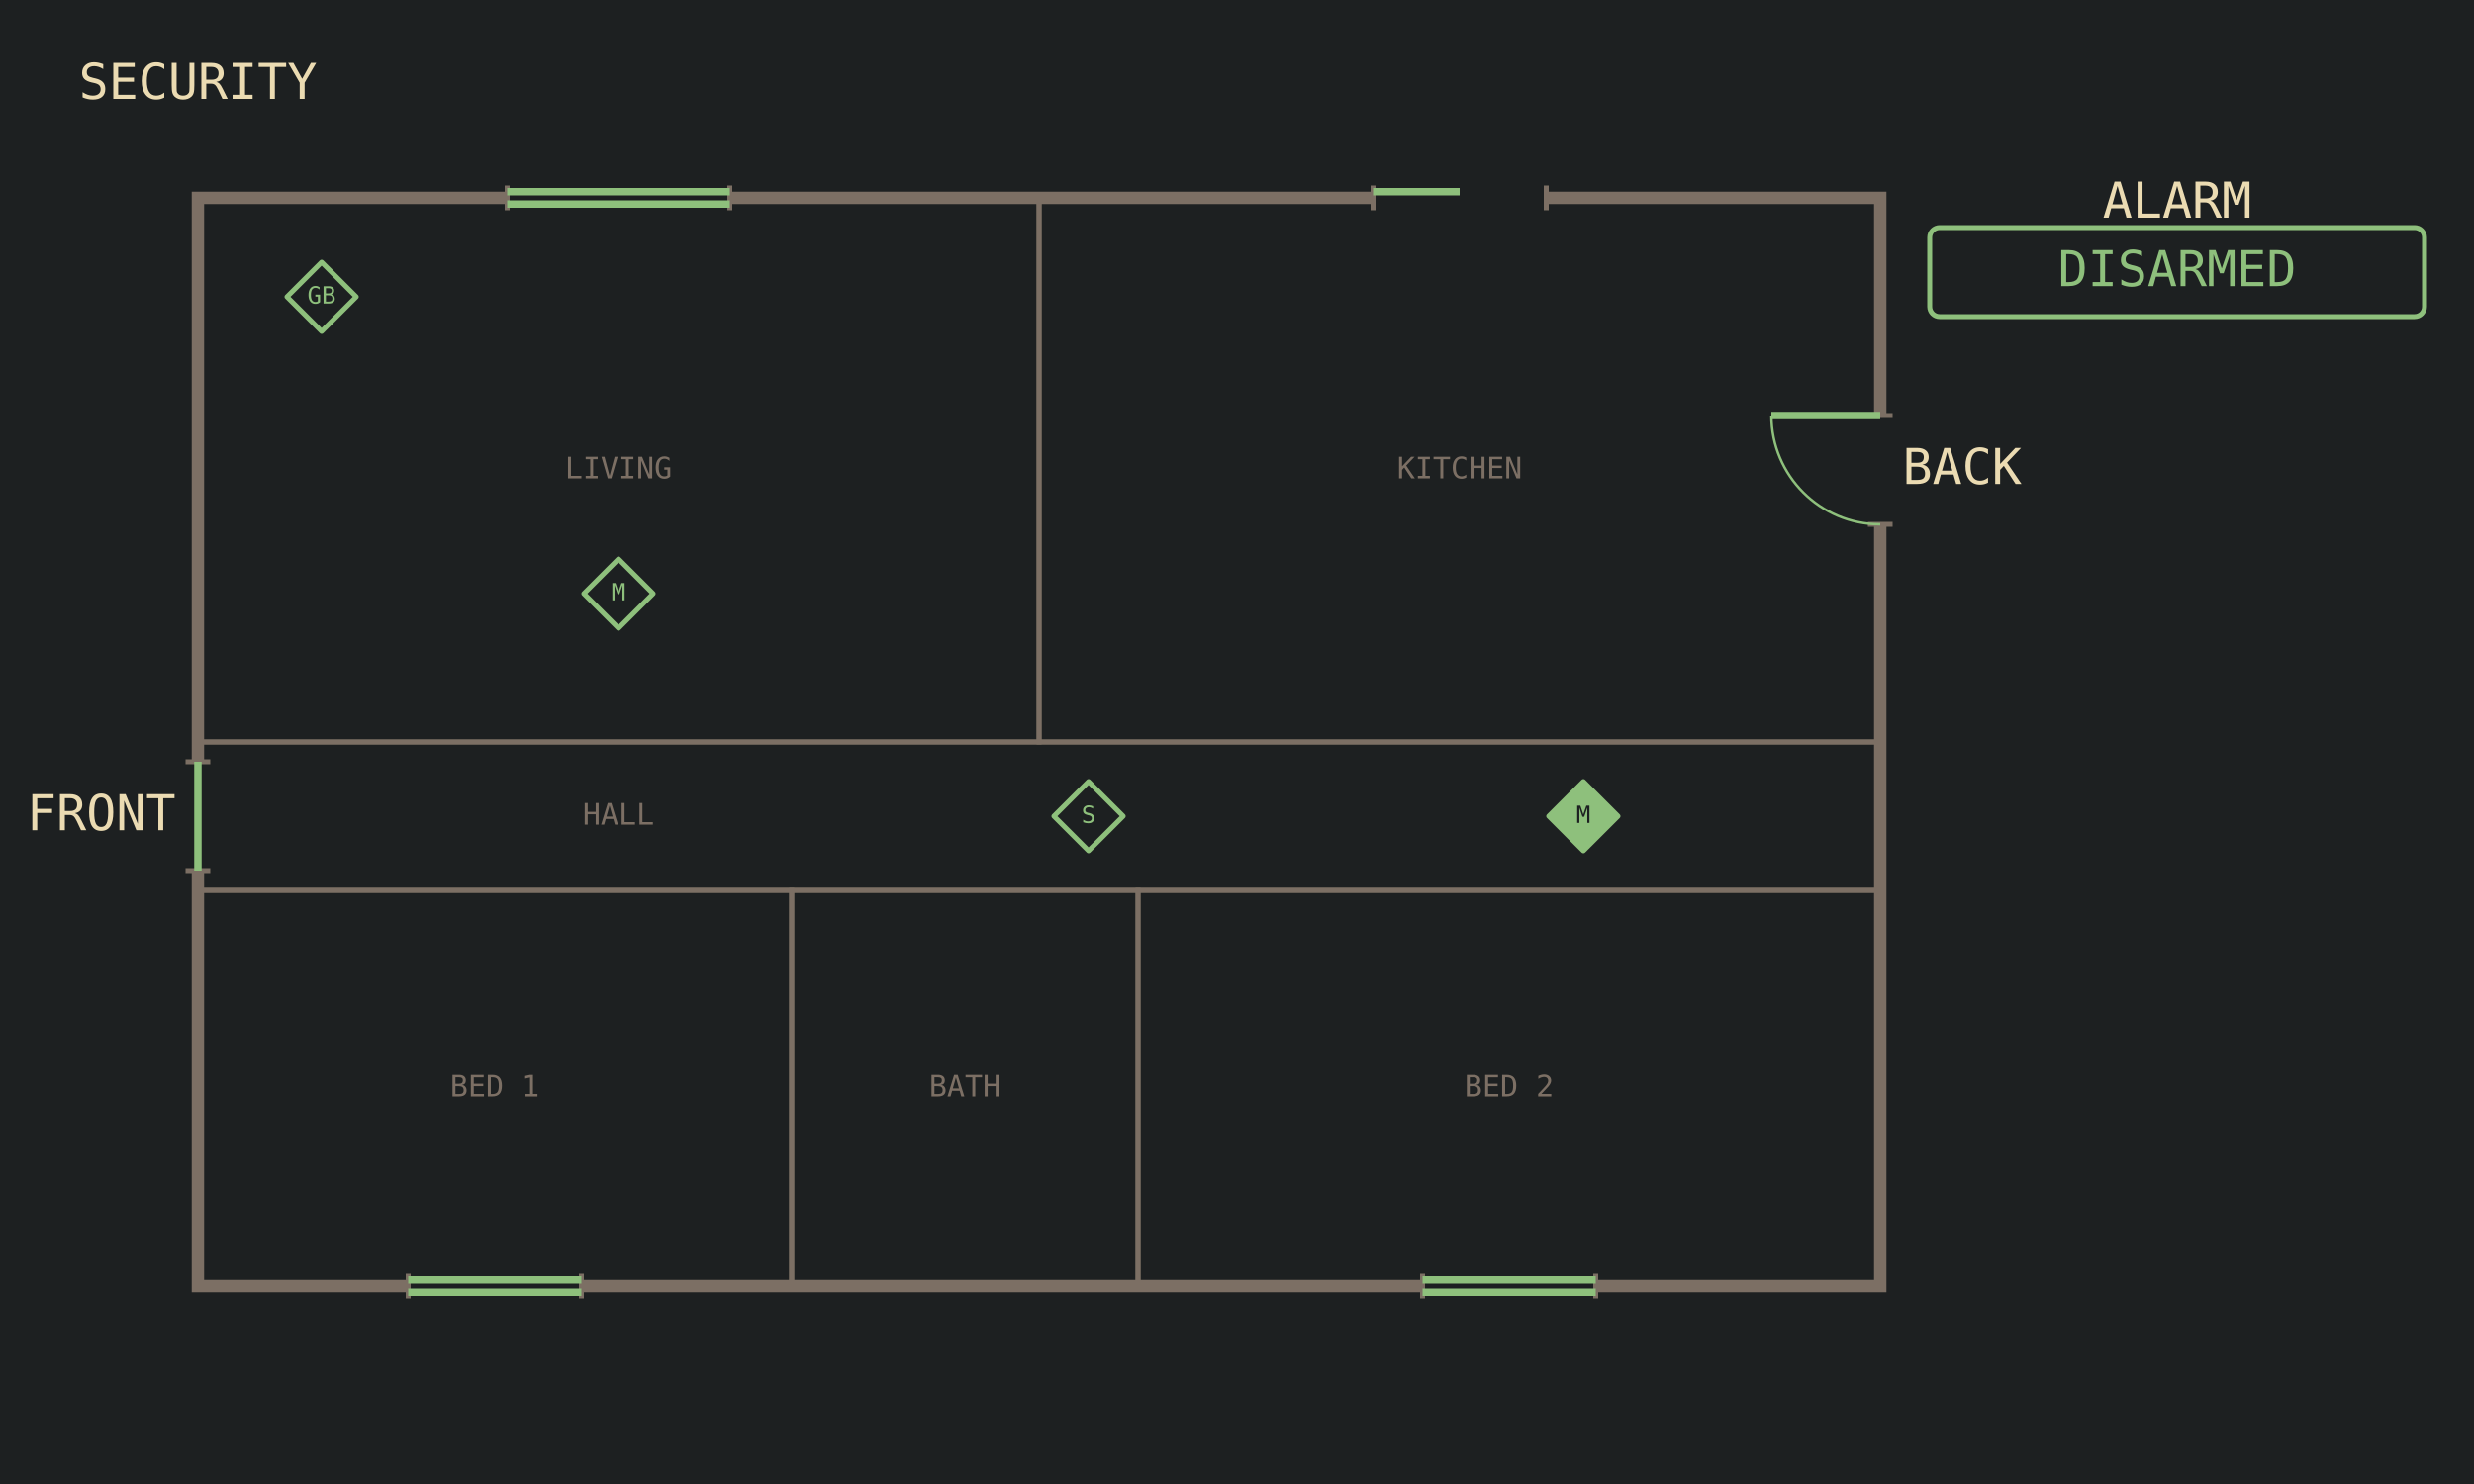
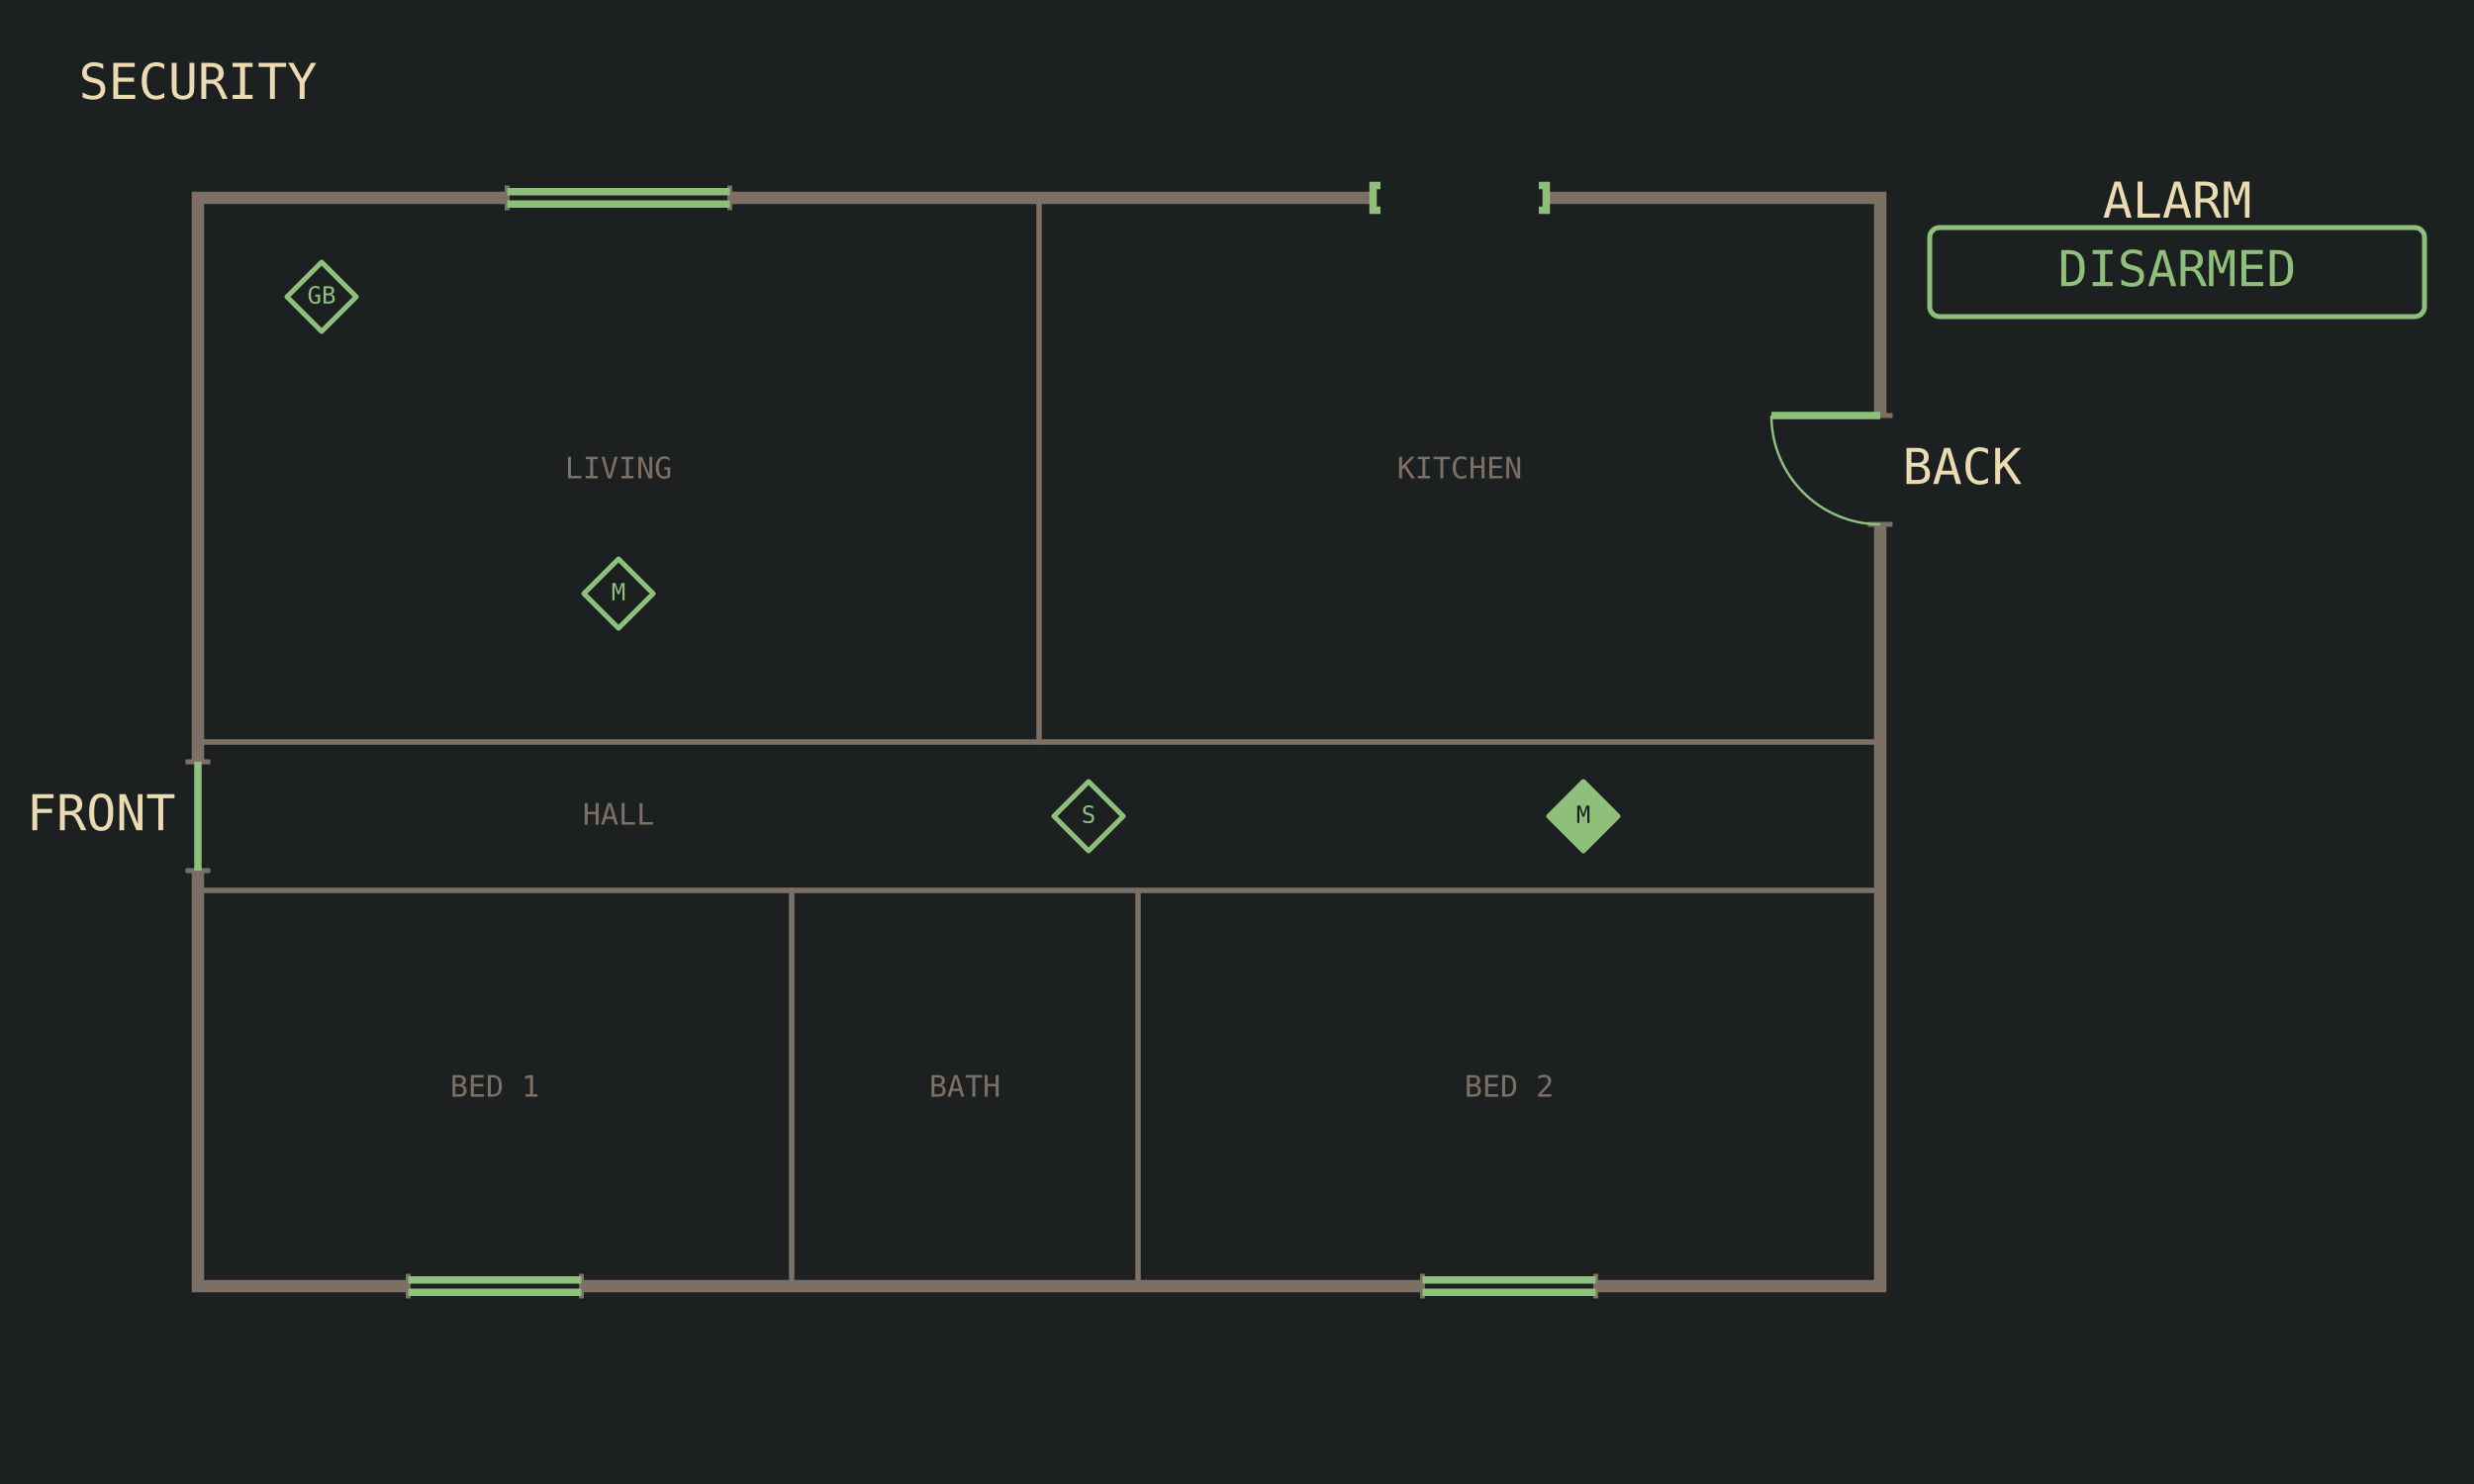
<svg xmlns="http://www.w3.org/2000/svg" viewBox="0 0 1000 600" width="1280" height="768" data-page="security" data-theme="lcd">
  <rect x="0" y="0" width="1000" height="600" fill="#1d2021" />
  <g id="title">
    <text x="80" y="40" text-anchor="middle" font-family="DejaVu Sans Mono, monospace" font-size="20" fill="#ebdbb2">SECURITY</text>
  </g>
  <g id="panel">
    <rect x="780" y="92" width="200" height="36" rx="4" fill="none" stroke="#8ec07c" stroke-width="2" />
    <text x="880" y="110" text-anchor="middle" dominant-baseline="middle" font-family="DejaVu Sans Mono, monospace" font-size="20" fill="#8ec07c">DISARMED</text>
    <text x="880" y="88" text-anchor="middle" font-family="DejaVu Sans Mono, monospace" font-size="20" fill="#ebdbb2">ALARM</text>
  </g>
  <g id="living">
    <polygon points="80,80 420,80 420,300 80,300" fill="none" stroke-linejoin="miter" stroke="#7c6f64" stroke-width="2" />
    <text x="250" y="190" text-anchor="middle" dominant-baseline="middle" font-family="DejaVu Sans Mono, monospace" font-size="12" fill="#7c6f64">LIVING</text>
  </g>
  <g id="kitchen">
    <polygon points="420,80 760,80 760,300 420,300" fill="none" stroke-linejoin="miter" stroke="#7c6f64" stroke-width="2" />
    <text x="590" y="190" text-anchor="middle" dominant-baseline="middle" font-family="DejaVu Sans Mono, monospace" font-size="12" fill="#7c6f64">KITCHEN</text>
  </g>
  <g id="hall">
    <polygon points="80,300 760,300 760,360 80,360" fill="none" stroke-linejoin="miter" stroke="#7c6f64" stroke-width="2" />
    <text x="250" y="330" text-anchor="middle" dominant-baseline="middle" font-family="DejaVu Sans Mono, monospace" font-size="12" fill="#7c6f64">HALL</text>
  </g>
  <g id="bed_1">
    <polygon points="80,360 320,360 320,520 80,520" fill="none" stroke-linejoin="miter" stroke="#7c6f64" stroke-width="2" />
    <text x="200" y="440" text-anchor="middle" dominant-baseline="middle" font-family="DejaVu Sans Mono, monospace" font-size="12" fill="#7c6f64">BED 1</text>
  </g>
  <g id="bath">
    <polygon points="320,360 460,360 460,520 320,520" fill="none" stroke-linejoin="miter" stroke="#7c6f64" stroke-width="2" />
    <text x="390" y="440" text-anchor="middle" dominant-baseline="middle" font-family="DejaVu Sans Mono, monospace" font-size="12" fill="#7c6f64">BATH</text>
  </g>
  <g id="bed_2">
    <polygon points="460,360 760,360 760,520 460,520" fill="none" stroke-linejoin="miter" stroke="#7c6f64" stroke-width="2" />
    <text x="610" y="440" text-anchor="middle" dominant-baseline="middle" font-family="DejaVu Sans Mono, monospace" font-size="12" fill="#7c6f64">BED 2</text>
  </g>
  <g id="exterior">
    <polyline points="80,80 760,80 760,520 80,520 80,80" fill="none" stroke="#7c6f64" stroke-width="5" stroke-linejoin="miter" stroke-linecap="square" />
  </g>
  <g id="front_door">
    <line x1="80" y1="308" x2="80" y2="352" stroke="#1d2021" stroke-width="7" />
    <line x1="75" y1="308" x2="85" y2="308" stroke="#7c6f64" stroke-width="2" />
    <line x1="75" y1="352" x2="85" y2="352" stroke="#7c6f64" stroke-width="2" />
    <line x1="80" y1="308" x2="80" y2="352" stroke="#8ec07c" stroke-width="3" />
    <text x="71" y="330" text-anchor="end" dominant-baseline="middle" font-family="DejaVu Sans Mono, monospace" font-size="20" fill="#ebdbb2">FRONT</text>
  </g>
  <g id="back_door">
    <line x1="760" y1="168" x2="760" y2="212" stroke="#1d2021" stroke-width="7" />
    <line x1="755" y1="168" x2="765" y2="168" stroke="#7c6f64" stroke-width="2" />
    <line x1="755" y1="212" x2="765" y2="212" stroke="#7c6f64" stroke-width="2" />
    <line x1="760" y1="168" x2="716" y2="168" stroke="#8ec07c" stroke-width="3" />
    <path d="M716 168 A44 44 0 0 0 760 212" stroke="#8ec07c" stroke-width="1" fill="none" />
    <text x="769" y="190" text-anchor="start" dominant-baseline="middle" font-family="DejaVu Sans Mono, monospace" font-size="20" fill="#ebdbb2">BACK</text>
  </g>
  <g id="living_window">
    <line x1="205" y1="80" x2="295" y2="80" stroke="#1d2021" stroke-width="7" />
    <line x1="205" y1="75" x2="205" y2="85" stroke="#7c6f64" stroke-width="2" />
    <line x1="295" y1="75" x2="295" y2="85" stroke="#7c6f64" stroke-width="2" />
    <line x1="205" y1="77.5" x2="295" y2="77.5" stroke="#8ec07c" stroke-width="3" />
    <line x1="205" y1="82.5" x2="295" y2="82.5" stroke="#8ec07c" stroke-width="3" />
  </g>
  <g id="kitchen_window">
    <line x1="555" y1="80" x2="625" y2="80" stroke="#1d2021" stroke-width="7" />
    <line x1="555" y1="75" x2="555" y2="85" stroke="#7c6f64" stroke-width="2" />
    <line x1="625" y1="75" x2="625" y2="85" stroke="#7c6f64" stroke-width="2" />
-     <line x1="555" y1="77.5" x2="590" y2="77.5" stroke="#8ec07c" stroke-width="3" />
+     <polyline points="558,75 555,75 555,85 558,85" fill="none" stroke-linejoin="miter" stroke="#8ec07c" stroke-width="3" />
+     <polyline points="622,75 625,75 625,85 622,85" fill="none" stroke-linejoin="miter" stroke="#8ec07c" stroke-width="3" />
  </g>
  <g id="bed_1_window">
    <line x1="165" y1="520" x2="235" y2="520" stroke="#1d2021" stroke-width="7" />
    <line x1="165" y1="515" x2="165" y2="525" stroke="#7c6f64" stroke-width="2" />
    <line x1="235" y1="515" x2="235" y2="525" stroke="#7c6f64" stroke-width="2" />
    <line x1="165" y1="517.5" x2="235" y2="517.5" stroke="#8ec07c" stroke-width="3" />
    <line x1="165" y1="522.5" x2="235" y2="522.5" stroke="#8ec07c" stroke-width="3" />
  </g>
  <g id="bed_2_window">
    <line x1="575" y1="520" x2="645" y2="520" stroke="#1d2021" stroke-width="7" />
    <line x1="575" y1="515" x2="575" y2="525" stroke="#7c6f64" stroke-width="2" />
    <line x1="645" y1="515" x2="645" y2="525" stroke="#7c6f64" stroke-width="2" />
    <line x1="575" y1="517.5" x2="645" y2="517.5" stroke="#8ec07c" stroke-width="3" />
    <line x1="575" y1="522.5" x2="645" y2="522.5" stroke="#8ec07c" stroke-width="3" />
  </g>
  <g id="living_motion">
    <polygon points="250,226 264,240 250,254 236,240" fill="none" stroke-linejoin="round" stroke="#8ec07c" stroke-width="2" />
    <text x="250" y="240" text-anchor="middle" dominant-baseline="middle" font-family="DejaVu Sans Mono, monospace" font-size="9.6" fill="#8ec07c">M</text>
  </g>
  <g id="hall_motion">
    <polygon points="640,316 654,330 640,344 626,330" fill="#8ec07c" stroke-linejoin="round" stroke="#8ec07c" stroke-width="2" />
    <text x="640" y="330" text-anchor="middle" dominant-baseline="middle" font-family="DejaVu Sans Mono, monospace" font-size="9.6" fill="#1d2021">M</text>
  </g>
  <g id="hall_smoke">
    <polygon points="440,316 454,330 440,344 426,330" fill="none" stroke-linejoin="round" stroke="#8ec07c" stroke-width="2" />
    <text x="440" y="330" text-anchor="middle" dominant-baseline="middle" font-family="DejaVu Sans Mono, monospace" font-size="9.6" fill="#8ec07c">S</text>
  </g>
  <g id="living_glass">
    <polygon points="130,106 144,120 130,134 116,120" fill="none" stroke-linejoin="round" stroke="#8ec07c" stroke-width="2" />
    <text x="130" y="120" text-anchor="middle" dominant-baseline="middle" font-family="DejaVu Sans Mono, monospace" font-size="9.6" fill="#8ec07c">GB</text>
  </g>
</svg>
